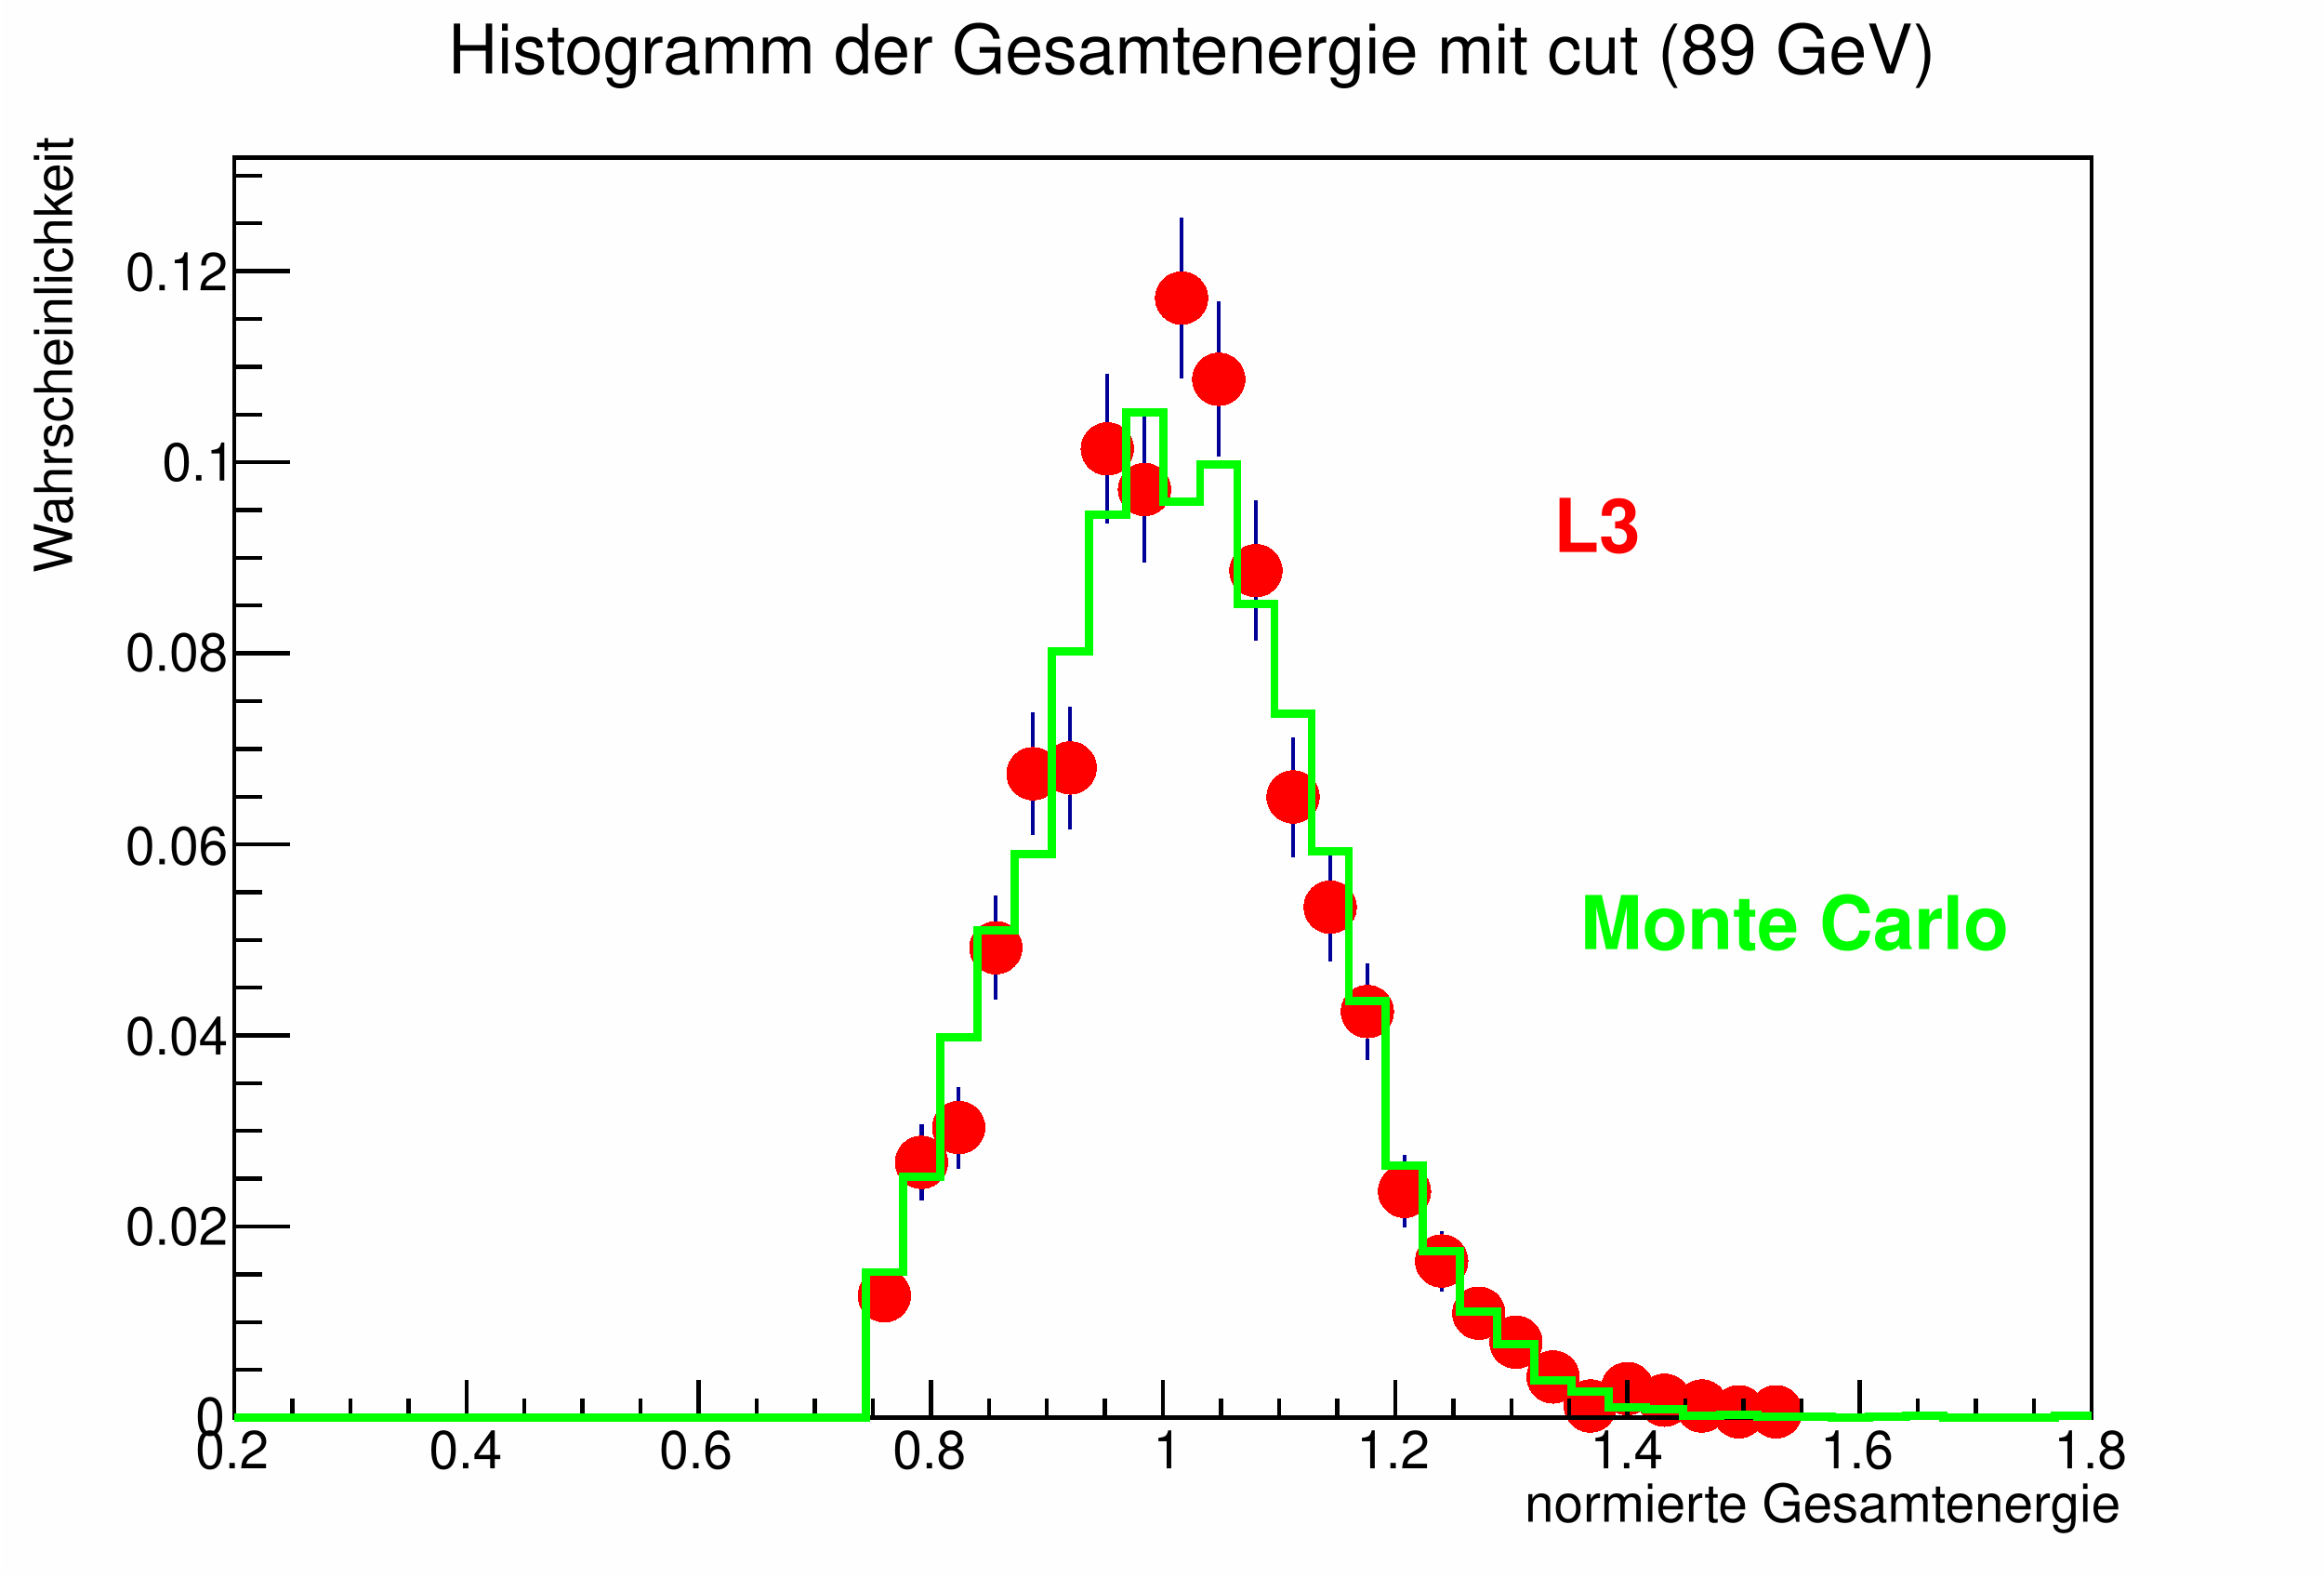
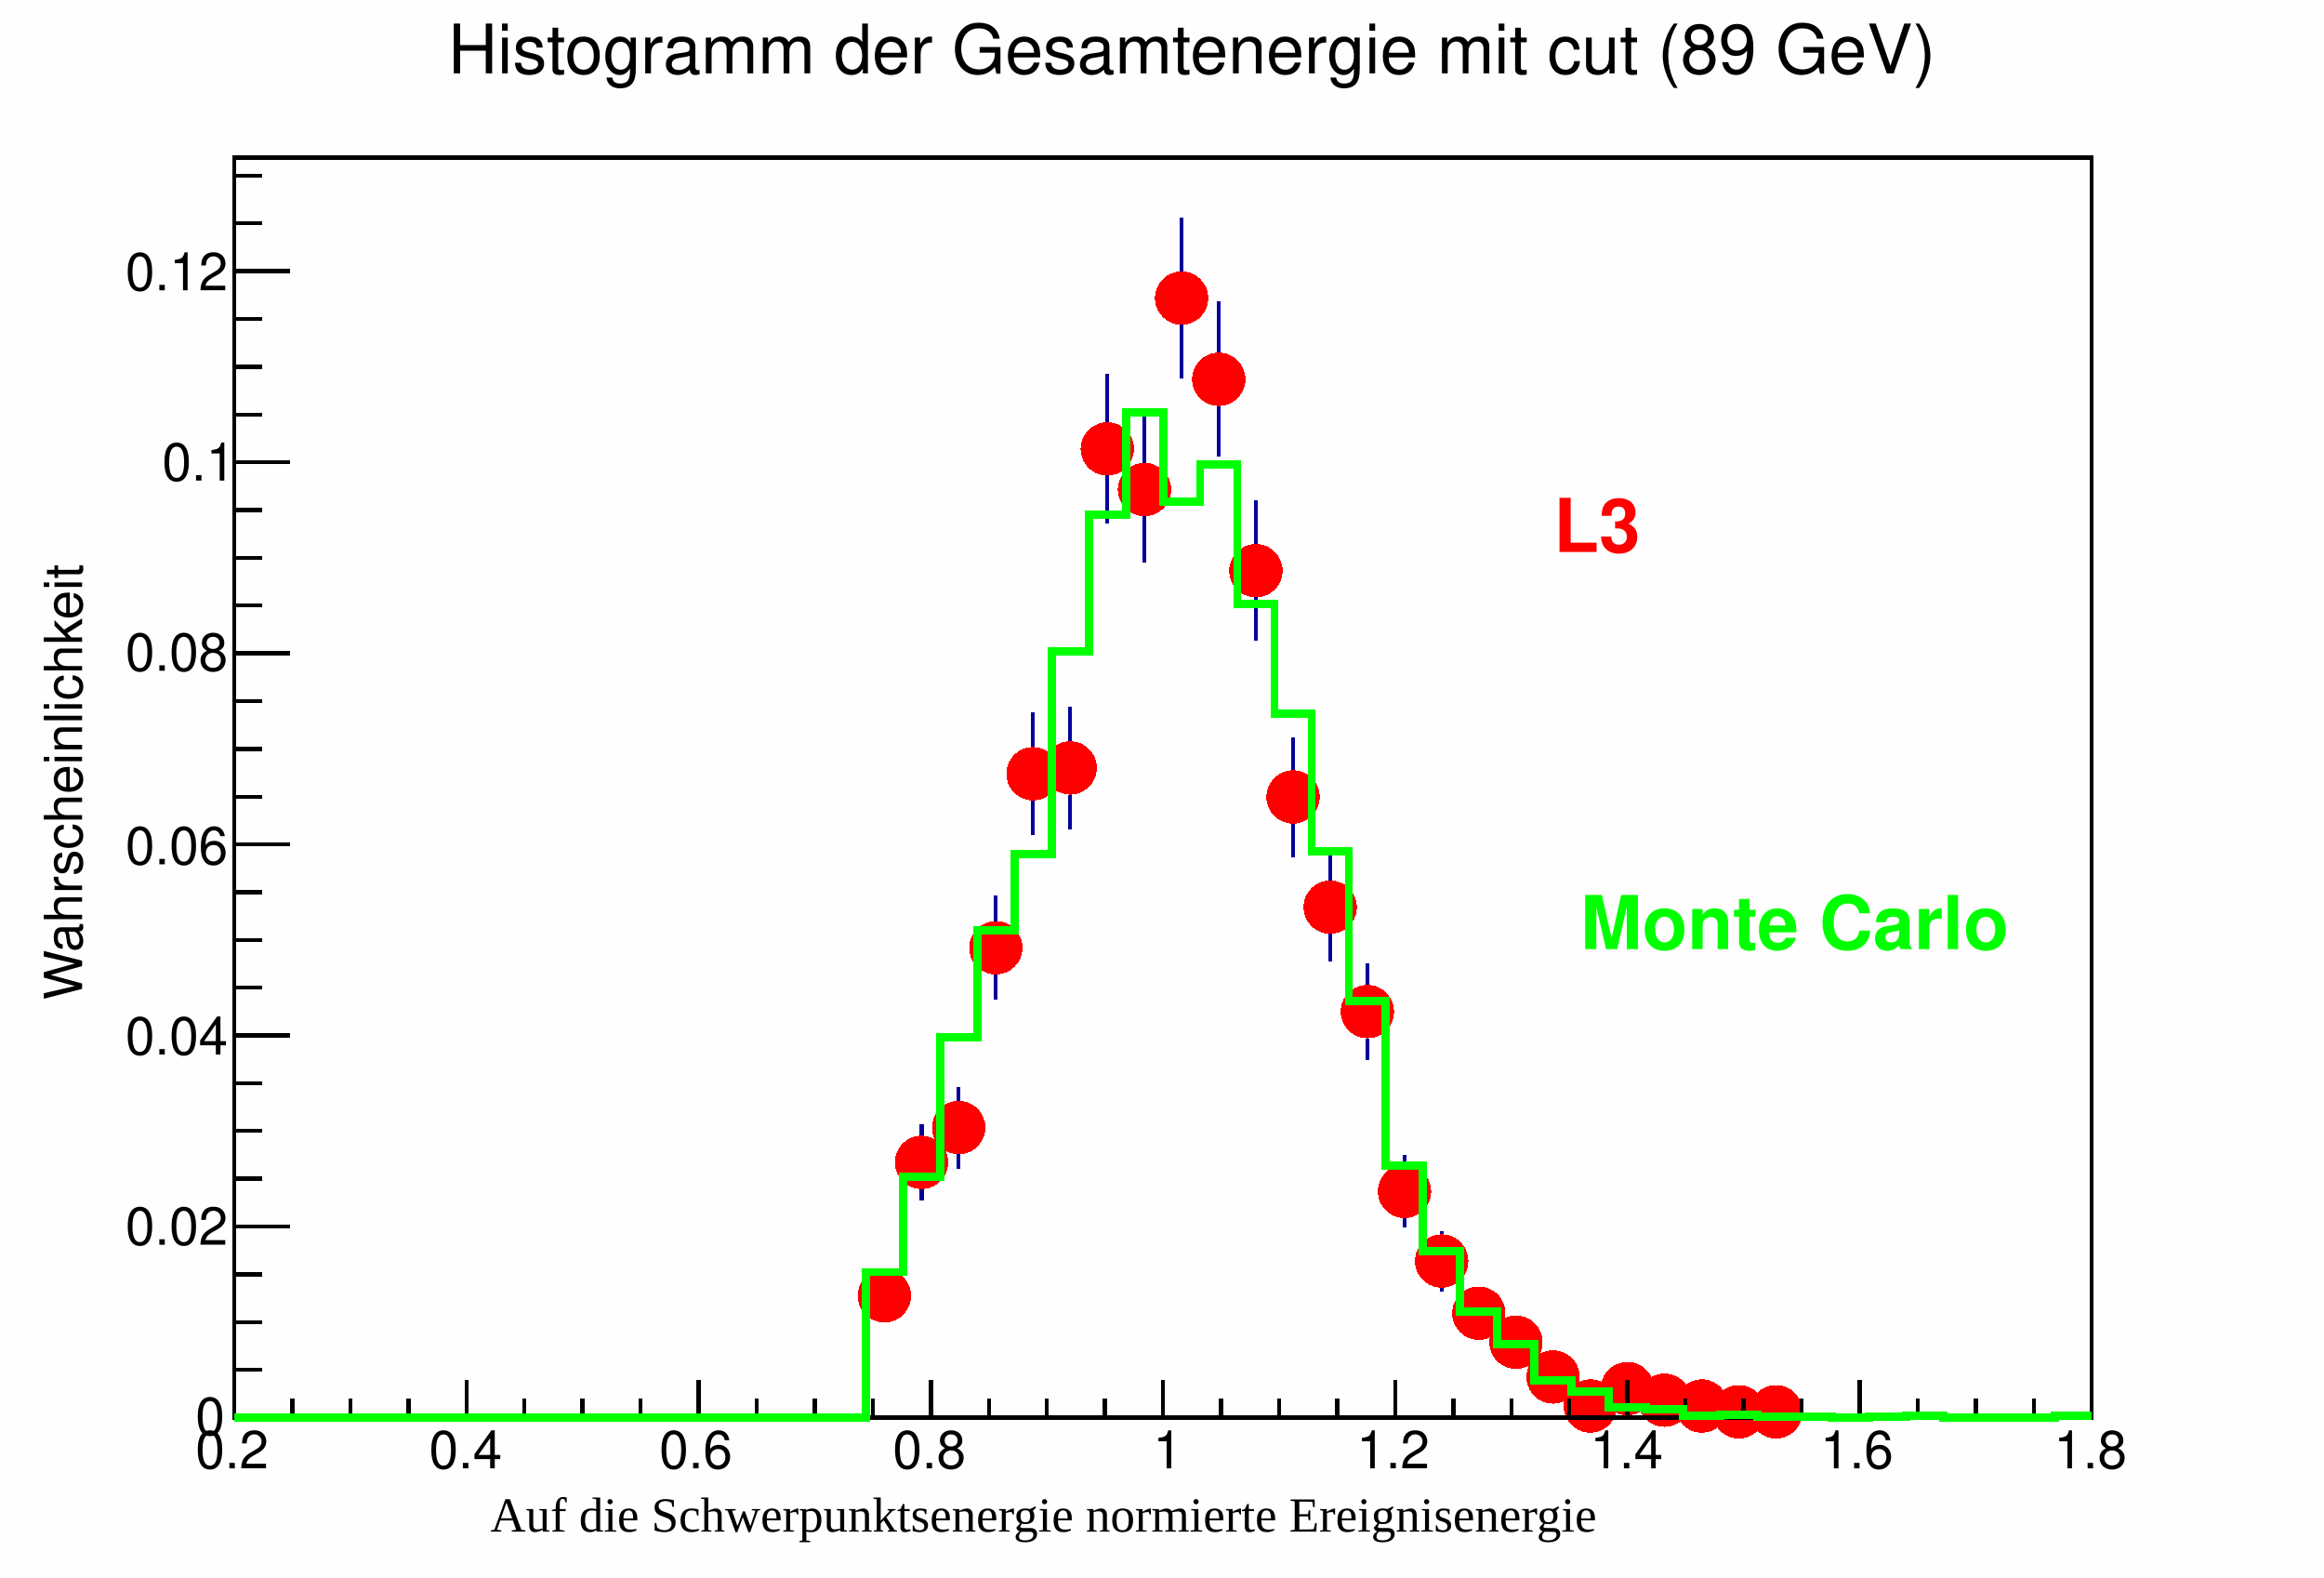
<svg xmlns="http://www.w3.org/2000/svg" width="567.429" height="384.969" viewBox="0 0 567.429 384.969" shape-rendering="crispEdges" version="1.1" id="svg123">
  <defs id="defs1" />
  <rect x="0.5" y="0" width="566.929" height="384.469" fill="#fefefe" id="rect1" />
  <rect x="57.193" y="38.447" width="453.543" height="307.575" fill="#fefefe" id="rect2" />
  <rect x="57.193" y="38.447" width="453.543" height="307.575" fill="none" stroke="black" id="rect3" />
  <rect x="57.193" y="38.447" width="453.543" height="307.575" fill="#fefefe" id="rect4" />
  <rect x="57.193" y="38.447" width="453.543" height="307.575" fill="none" stroke="black" id="rect5" />
  <g fill="#ff0000" id="g5">
    <circle cx="215.933" cy="316.289" r="6.516" id="circle5" />
  </g>
  <path d="M225.004,293.117v -2.875" fill="none" stroke="#000099" id="path5" />
  <path d="M225.004,277.208v -2.875" fill="none" stroke="#000099" id="path6" />
  <g fill="#ff0000" id="g6">
    <circle cx="225.004" cy="283.725" r="6.516" id="circle6" />
  </g>
  <path d="M234.075,285.241v -3.495" fill="none" stroke="#000099" id="path7" />
  <path d="M234.075,268.713v -3.495" fill="none" stroke="#000099" id="path8" />
  <g fill="#ff0000" id="g8">
    <circle cx="234.075" cy="275.23" r="6.516" id="circle8" />
  </g>
  <path d="M243.146,244.081v -6.226" fill="none" stroke="#000099" id="path9" />
  <path d="M243.146,224.822v -6.226" fill="none" stroke="#000099" id="path10" />
  <g fill="#ff0000" id="g10">
    <circle cx="243.146" cy="231.338" r="6.516" id="circle10" />
  </g>
  <path d="M252.217,203.78v -8.4" fill="none" stroke="#000099" id="path11" />
  <path d="M252.217,182.346v -8.4" fill="none" stroke="#000099" id="path12" />
  <g fill="#ff0000" id="g12">
    <circle cx="252.217" cy="188.863" r="6.516" id="circle12" />
  </g>
  <path d="M261.287,202.431v -8.468" fill="none" stroke="#000099" id="path13" />
  <path d="M261.287,180.931v -8.468" fill="none" stroke="#000099" id="path14" />
  <g fill="#ff0000" id="g14">
    <circle cx="261.287" cy="187.447" r="6.516" id="circle14" />
  </g>
  <path d="M270.358,127.872v -11.78" fill="none" stroke="#000099" id="path15" />
  <path d="M270.358,103.059v -11.78" fill="none" stroke="#000099" id="path16" />
  <g fill="#ff0000" id="g16">
    <circle cx="270.358" cy="109.575" r="6.516" id="circle16" />
  </g>
  <path d="M279.429,137.395v -11.393" fill="none" stroke="#000099" id="path17" />
  <path d="M279.429,112.97v -11.393" fill="none" stroke="#000099" id="path18" />
  <g fill="#ff0000" id="g18">
    <circle cx="279.429" cy="119.486" r="6.516" id="circle18" />
  </g>
  <path d="M288.5,92.433v -13.153" fill="none" stroke="#000099" id="path19" />
  <path d="M288.5,66.247v -13.153" fill="none" stroke="#000099" id="path20" />
  <g fill="#ff0000" id="g20">
    <circle cx="288.5" cy="72.763" r="6.516" id="circle20" />
  </g>
  <path d="M297.571,111.528v -12.426" fill="none" stroke="#000099" id="path21" />
  <path d="M297.571,86.069v -12.426" fill="none" stroke="#000099" id="path22" />
  <g fill="#ff0000" id="g22">
    <circle cx="297.571" cy="92.585" r="6.516" id="circle22" />
  </g>
  <path d="M306.642,156.416v -10.591" fill="none" stroke="#000099" id="path23" />
  <path d="M306.642,132.792v -10.591" fill="none" stroke="#000099" id="path24" />
  <g fill="#ff0000" id="g24">
    <circle cx="306.642" cy="139.308" r="6.516" id="circle24" />
  </g>
  <path d="M315.713,209.172v -8.129" fill="none" stroke="#000099" id="path25" />
  <path d="M315.713,188.01v -8.129" fill="none" stroke="#000099" id="path26" />
  <g fill="#ff0000" id="g26">
    <circle cx="315.713" cy="194.526" r="6.516" id="circle26" />
  </g>
  <path d="M324.783,234.709v -6.765" fill="none" stroke="#000099" id="path27" />
  <path d="M324.783,214.911v -6.765" fill="none" stroke="#000099" id="path28" />
  <g fill="#ff0000" id="g28">
    <circle cx="324.783" cy="221.427" r="6.516" id="circle28" />
  </g>
  <path d="M333.854,258.759v -5.329" fill="none" stroke="#000099" id="path29" />
  <path d="M333.854,240.396v -5.329" fill="none" stroke="#000099" id="path30" />
  <g fill="#ff0000" id="g30">
    <circle cx="333.854" cy="246.913" r="6.516" id="circle30" />
  </g>
  <path d="M342.925,299.646v -2.326" fill="none" stroke="#000099" id="path31" />
  <path d="M342.925,284.288v -2.326" fill="none" stroke="#000099" id="path32" />
  <g fill="#ff0000" id="g32">
    <circle cx="342.925" cy="290.804" r="6.516" id="circle32" />
  </g>
  <path d="M351.996,315.151v -0.841" fill="none" stroke="#000099" id="path33" />
  <path d="M351.996,301.278v -0.841" fill="none" stroke="#000099" id="path34" />
  <g fill="#ff0000" id="g34">
    <circle cx="351.996" cy="307.794" r="6.516" id="circle34" />
  </g>
  <g fill="#ff0000" id="g35">
    <circle cx="361.067" cy="320.537" r="6.516" id="circle35" />
  </g>
  <g fill="#ff0000" id="g36">
    <circle cx="370.138" cy="327.616" r="6.516" id="circle36" />
  </g>
  <g fill="#ff0000" id="g37">
    <circle cx="379.209" cy="336.111" r="6.516" id="circle37" />
  </g>
  <g fill="#ff0000" id="g38">
    <circle cx="388.28" cy="343.191" r="6.516" id="circle38" />
  </g>
  <g fill="#ff0000" id="g39">
    <circle cx="397.35" cy="338.943" r="6.516" id="circle39" />
  </g>
  <g fill="#ff0000" id="g40">
    <circle cx="406.421" cy="341.775" r="6.516" id="circle40" />
  </g>
  <g fill="#ff0000" id="g41">
    <circle cx="415.492" cy="343.191" r="6.516" id="circle41" />
  </g>
  <g fill="#ff0000" id="g42">
    <circle cx="424.563" cy="344.606" r="6.516" id="circle42" />
  </g>
  <g fill="#ff0000" id="g43">
    <circle cx="433.634" cy="344.606" r="6.516" id="circle43" />
  </g>
  <path d="M57.193,346.022h 453.543" fill="none" stroke="black" id="path43" />
  <path d="M57.193,336.795v 9.227" fill="none" stroke="black" id="path44" />
  <path d="M71.366,341.409v 4.614" fill="none" stroke="black" id="path45" />
  <path d="M85.539,341.409v 4.614" fill="none" stroke="black" id="path46" />
  <path d="M99.713,341.409v 4.614" fill="none" stroke="black" id="path47" />
  <path d="M113.886,336.795v 9.227" fill="none" stroke="black" id="path48" />
  <path d="M128.059,341.409v 4.614" fill="none" stroke="black" id="path49" />
  <path d="M142.232,341.409v 4.614" fill="none" stroke="black" id="path50" />
  <path d="M156.406,341.409v 4.614" fill="none" stroke="black" id="path51" />
  <path d="M170.579,336.795v 9.227" fill="none" stroke="black" id="path52" />
  <path d="M184.752,341.409v 4.614" fill="none" stroke="black" id="path53" />
  <path d="M198.925,341.409v 4.614" fill="none" stroke="black" id="path54" />
  <path d="M213.098,341.409v 4.614" fill="none" stroke="black" id="path55" />
  <path d="M227.272,336.795v 9.227" fill="none" stroke="black" id="path56" />
  <path d="M241.445,341.409v 4.614" fill="none" stroke="black" id="path57" />
  <path d="M255.618,341.409v 4.614" fill="none" stroke="black" id="path58" />
  <path d="M269.791,341.409v 4.614" fill="none" stroke="black" id="path59" />
  <path d="M283.965,336.795v 9.227" fill="none" stroke="black" id="path60" />
  <path d="M298.138,341.409v 4.614" fill="none" stroke="black" id="path61" />
  <path d="M312.311,341.409v 4.614" fill="none" stroke="black" id="path62" />
  <path d="M326.484,341.409v 4.614" fill="none" stroke="black" id="path63" />
  <path d="M340.657,336.795v 9.227" fill="none" stroke="black" id="path64" />
  <path d="M354.831,341.409v 4.614" fill="none" stroke="black" id="path65" />
  <path d="M369.004,341.409v 4.614" fill="none" stroke="black" id="path66" />
  <path d="M383.177,341.409v 4.614" fill="none" stroke="black" id="path67" />
  <path d="M397.35,336.795v 9.227" fill="none" stroke="black" id="path68" />
  <path d="M411.524,341.409v 4.614" fill="none" stroke="black" id="path69" />
  <path d="M425.697,341.409v 4.614" fill="none" stroke="black" id="path70" />
  <path d="M439.87,341.409v 4.614" fill="none" stroke="black" id="path71" />
  <path d="M454.043,336.795v 9.227" fill="none" stroke="black" id="path72" />
  <path d="M468.217,341.409v 4.614" fill="none" stroke="black" id="path73" />
  <path d="M482.39,341.409v 4.614" fill="none" stroke="black" id="path74" />
  <path d="M496.563,341.409v 4.614" fill="none" stroke="black" id="path75" />
  <path d="M510.736,336.795v 9.227" fill="none" stroke="black" id="path76" />
  <text xml:space="preserve" x="47.744" y="358.403" fill="black" font-size="12.845" font-family="Helvetica" id="text76">0.2</text>
  <text xml:space="preserve" x="104.763" y="358.403" fill="black" font-size="12.845" font-family="Helvetica" id="text77">0.4</text>
  <text xml:space="preserve" x="160.967" y="358.403" fill="black" font-size="12.845" font-family="Helvetica" id="text78">0.6</text>
  <text xml:space="preserve" x="217.986" y="358.403" fill="black" font-size="12.845" font-family="Helvetica" id="text79">0.8</text>
  <text xml:space="preserve" x="281.521" y="358.403" fill="black" font-size="12.845" font-family="Helvetica" id="text80">1</text>
  <text xml:space="preserve" x="331.209" y="358.403" fill="black" font-size="12.845" font-family="Helvetica" id="text81">1.2</text>
  <text xml:space="preserve" x="388.227" y="358.403" fill="black" font-size="12.845" font-family="Helvetica" id="text82">1.4</text>
  <text xml:space="preserve" x="444.432" y="358.403" fill="black" font-size="12.845" font-family="Helvetica" id="text83">1.6</text>
  <text xml:space="preserve" x="501.45" y="358.403" fill="black" font-size="12.845" font-family="Helvetica" id="text84">1.8</text>
-   <text xml:space="preserve" x="368.678" y="371.436" fill="black" font-size="12.845" font-family="Helvetica" id="text85"> normierte Gesamtenergie</text>
  <path d="M57.193,346.022v -307.575" fill="none" stroke="black" id="path85" />
  <path d="M70.799,346.022h -13.606" fill="none" stroke="black" id="path86" />
  <path d="M63.996,334.363h -6.803" fill="none" stroke="black" id="path87" />
  <path d="M63.996,322.703h -6.803" fill="none" stroke="black" id="path88" />
  <path d="M63.996,311.044h -6.803" fill="none" stroke="black" id="path89" />
  <path d="M70.799,299.384h -13.606" fill="none" stroke="black" id="path90" />
  <path d="M63.996,287.725h -6.803" fill="none" stroke="black" id="path91" />
  <path d="M63.996,276.065h -6.803" fill="none" stroke="black" id="path92" />
  <path d="M63.996,264.406h -6.803" fill="none" stroke="black" id="path93" />
  <path d="M70.799,252.746h -13.606" fill="none" stroke="black" id="path94" />
  <path d="M63.996,241.086h -6.803" fill="none" stroke="black" id="path95" />
  <path d="M63.996,229.427h -6.803" fill="none" stroke="black" id="path96" />
  <path d="M63.996,217.767h -6.803" fill="none" stroke="black" id="path97" />
  <path d="M70.799,206.108h -13.606" fill="none" stroke="black" id="path98" />
  <path d="M63.996,194.448h -6.803" fill="none" stroke="black" id="path99" />
  <path d="M63.996,182.789h -6.803" fill="none" stroke="black" id="path100" />
  <path d="M63.996,171.129h -6.803" fill="none" stroke="black" id="path101" />
  <path d="M70.799,159.47h -13.606" fill="none" stroke="black" id="path102" />
  <path d="M63.996,147.81h -6.803" fill="none" stroke="black" id="path103" />
  <path d="M63.996,136.151h -6.803" fill="none" stroke="black" id="path104" />
  <path d="M63.996,124.491h -6.803" fill="none" stroke="black" id="path105" />
  <path d="M70.799,112.832h -13.606" fill="none" stroke="black" id="path106" />
  <path d="M63.996,101.172h -6.803" fill="none" stroke="black" id="path107" />
  <path d="M63.996,89.513h -6.803" fill="none" stroke="black" id="path108" />
  <path d="M63.996,77.853h -6.803" fill="none" stroke="black" id="path109" />
  <path d="M70.799,66.194h -13.606" fill="none" stroke="black" id="path110" />
  <path d="M70.799,66.194h -13.606" fill="none" stroke="black" id="path111" />
  <path d="M63.996,54.534h -6.803" fill="none" stroke="black" id="path112" />
  <path d="M63.996,42.874h -6.803" fill="none" stroke="black" id="path113" />
  <text xml:space="preserve" x="47.744" y="350.258" fill="black" font-size="12.845" font-family="Helvetica" id="text113">0</text>
  <text xml:space="preserve" x="30.639" y="303.828" fill="black" font-size="12.845" font-family="Helvetica" id="text114">0.02</text>
  <text xml:space="preserve" x="30.639" y="257.399" fill="black" font-size="12.845" font-family="Helvetica" id="text115">0.04</text>
  <text xml:space="preserve" x="30.639" y="210.969" fill="black" font-size="12.845" font-family="Helvetica" id="text116">0.06</text>
  <text xml:space="preserve" x="30.639" y="163.725" fill="black" font-size="12.845" font-family="Helvetica" id="text117">0.08</text>
  <text xml:space="preserve" x="39.599" y="117.296" fill="black" font-size="12.845" font-family="Helvetica" id="text118">0.1</text>
  <text xml:space="preserve" x="30.639" y="70.866" fill="black" font-size="12.845" font-family="Helvetica" id="text119">0.12</text>
-   <g transform="rotate(-90,17.6056,143.361)" id="g120">
-     <text xml:space="preserve" x="17.606" y="143.361" fill="black" font-size="12.845" font-family="Helvetica" id="text120"> Wahrscheinlichkeit</text>
+   <g transform="rotate(-90,70.95926,194.2756)" id="g120">
+     <text xml:space="preserve" x="17.606" y="143.361" fill="#000000" font-size="12.845px" font-family="Helvetica" id="text120"> Wahrscheinlichkeit</text>
  </g>
  <path d="M57.193,346.022h 154.205v -35.538h 9.071v -23.198h 9.071v -34.057h 9.071v -26.16h 9.071v -18.509h 9.071v -49.605h 9.071v -33.316h 9.071v -24.926h 9.071v 21.717h 9.071v -9.131h 9.071v 34.057h 9.071v 26.9h  9.071v 33.563h 9.071v 36.525h 9.071v 40.227h 9.071v 20.73h 9.071v 14.807h 9.071v 7.897h 9.071v 8.884h 9.071v 2.715h 9.071v 3.949h 9.071v 0.494h 9.071v 1.481h 9.071v -0.247h 9.071v 0.494h 18.142v  0.247h 9.071v -0.247h 9.071v -0.247h 9.071v 0.494h 27.213v -0.494h 9.071" fill="none" stroke="#00ff00" stroke-width="2" id="path120" />
  <text xml:space="preserve" x="104.763" y="17.92" fill="black" font-size="16.705" font-family="Helvetica" id="text121"> Histogramm der Gesamtenergie mit cut (89 GeV)</text>
  <text xml:space="preserve" x="379.319" y="134.729" fill="#ff0000" font-size="18.136px" font-family="Helvetica" font-weight="bold" id="text194">L3</text>
  <text xml:space="preserve" x="385.836" y="231.661" fill="#00ff00" font-size="18.136px" font-family="Helvetica" font-weight="bold" id="text195">Monte Carlo</text>
+   <text xml:space="preserve" style="text-align:start;writing-mode:lr-tb;direction:ltr;text-anchor:start;fill:#000000" x="117.366" y="373.859" id="text2">
+     <tspan id="tspan2" x="117.366" y="373.859"> Auf die Schwerpunktsenergie normierte Ereignisenergie</tspan>
+   </text>
</svg>
